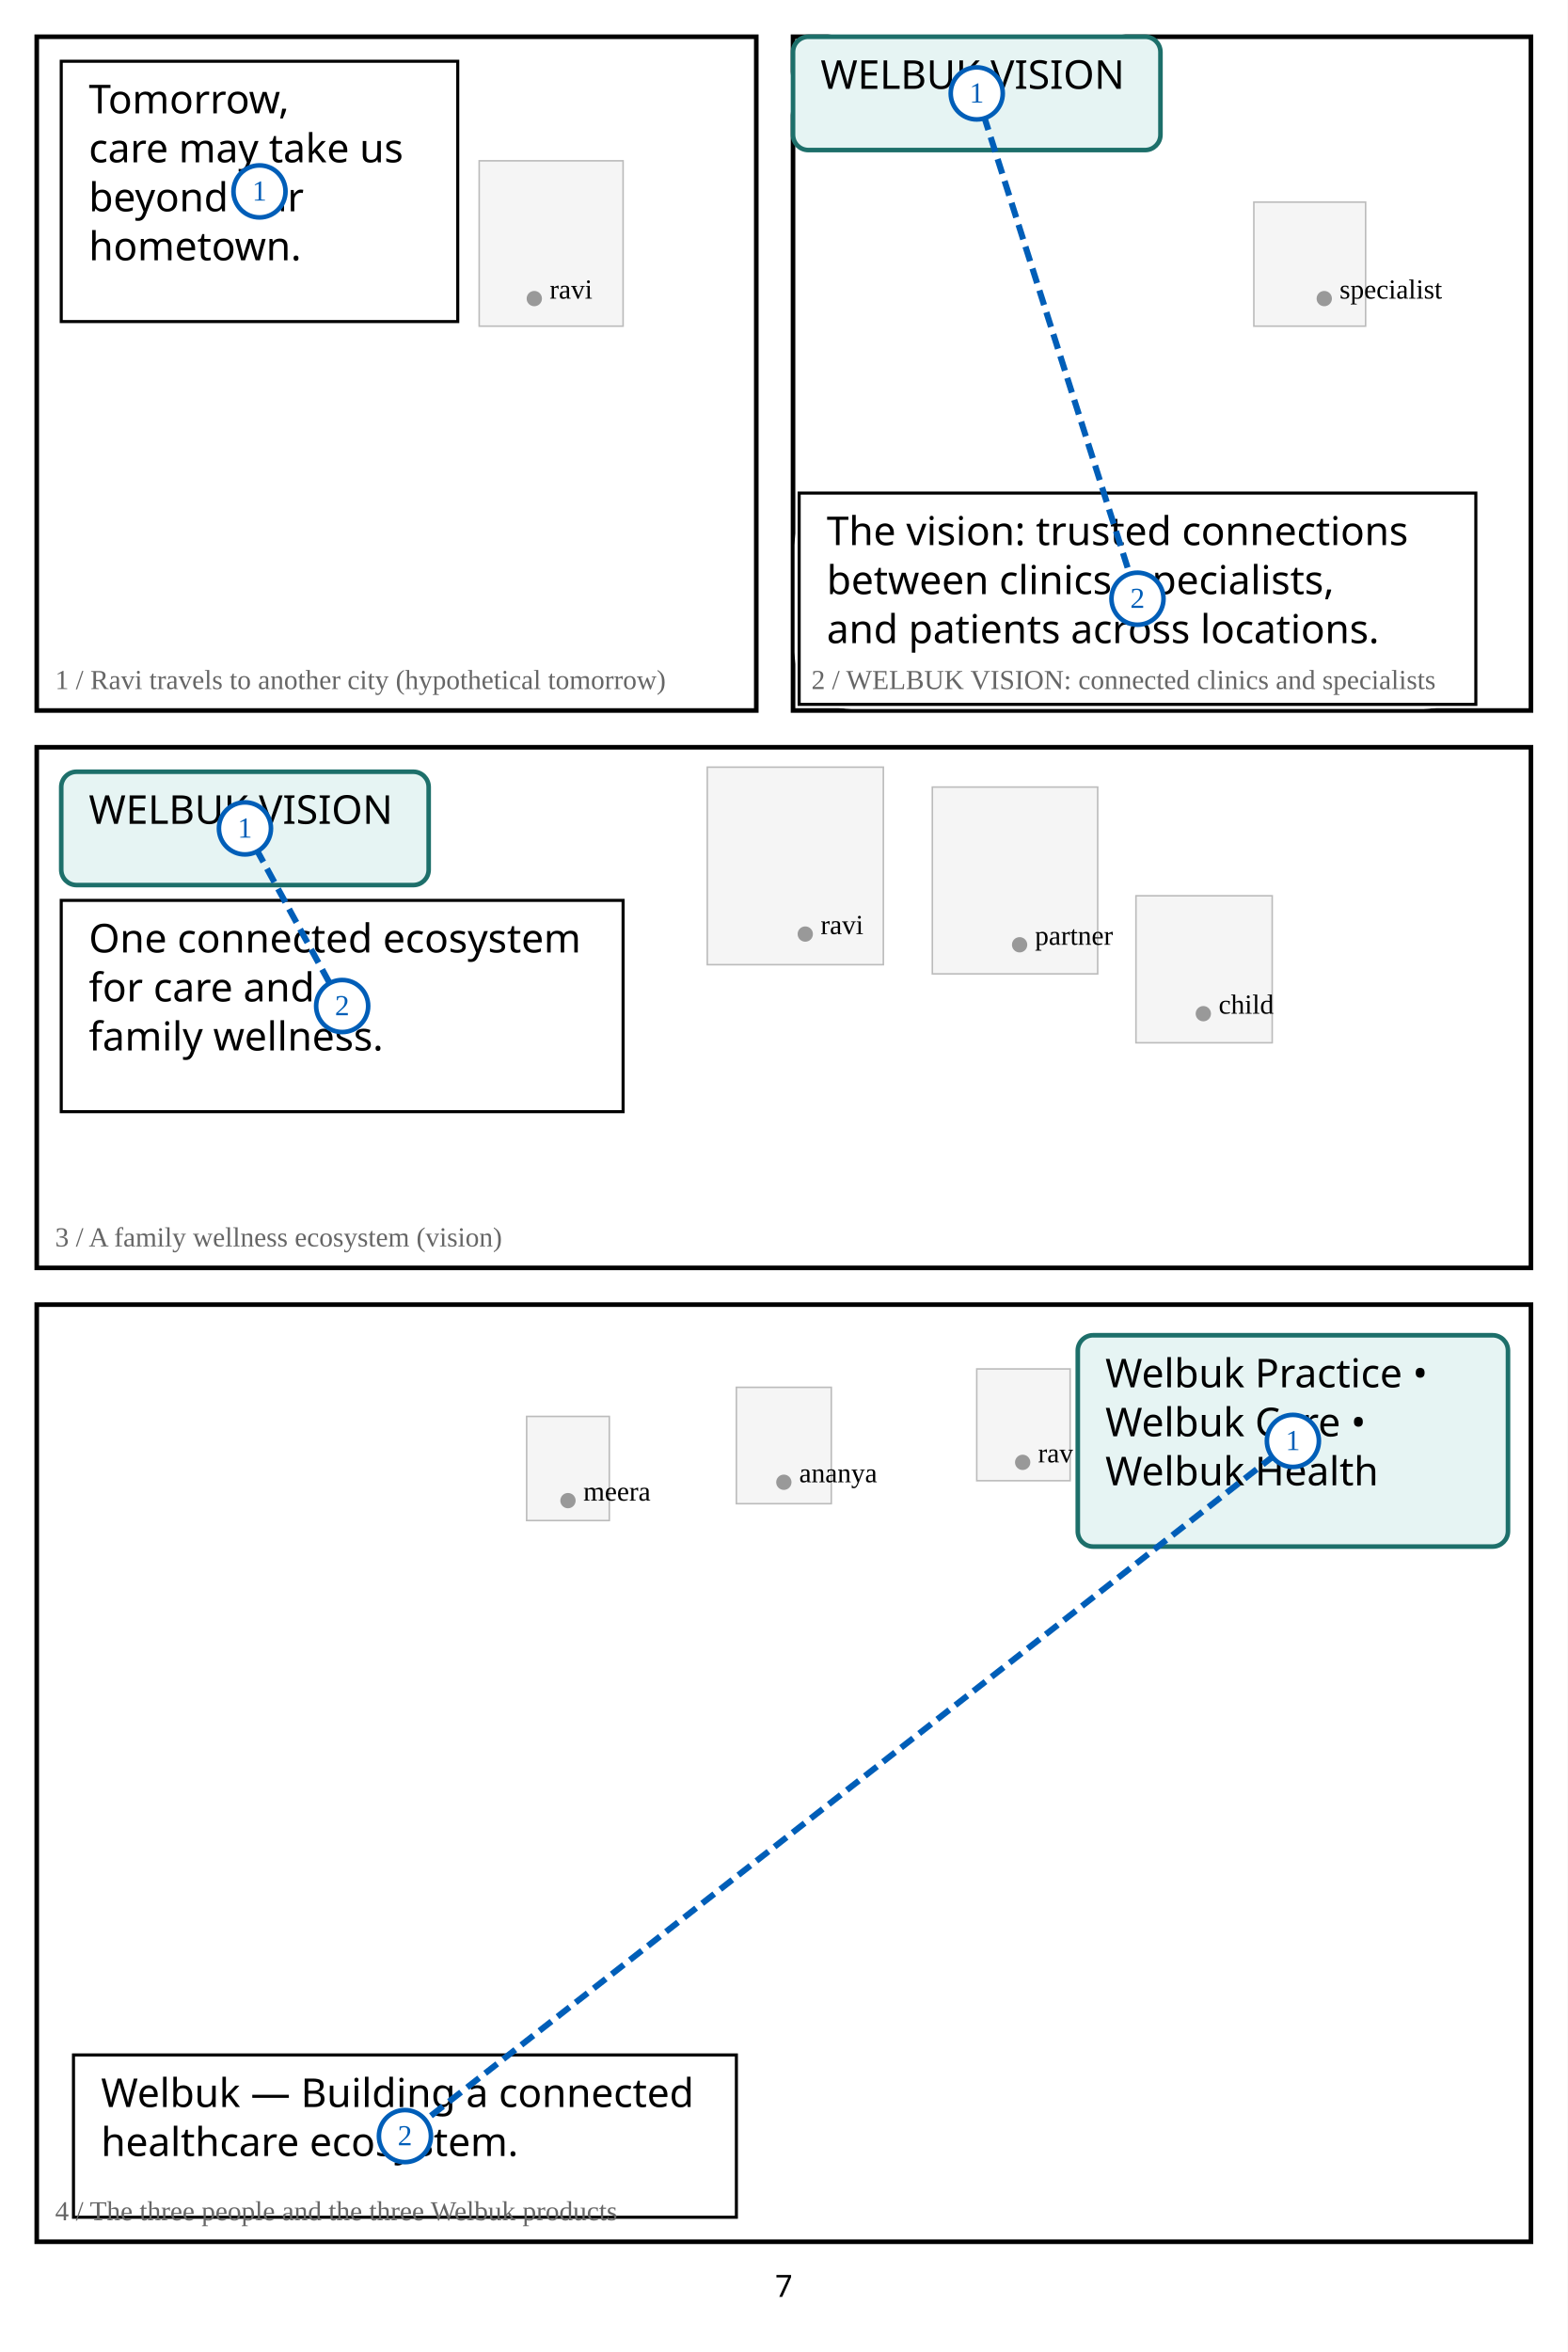
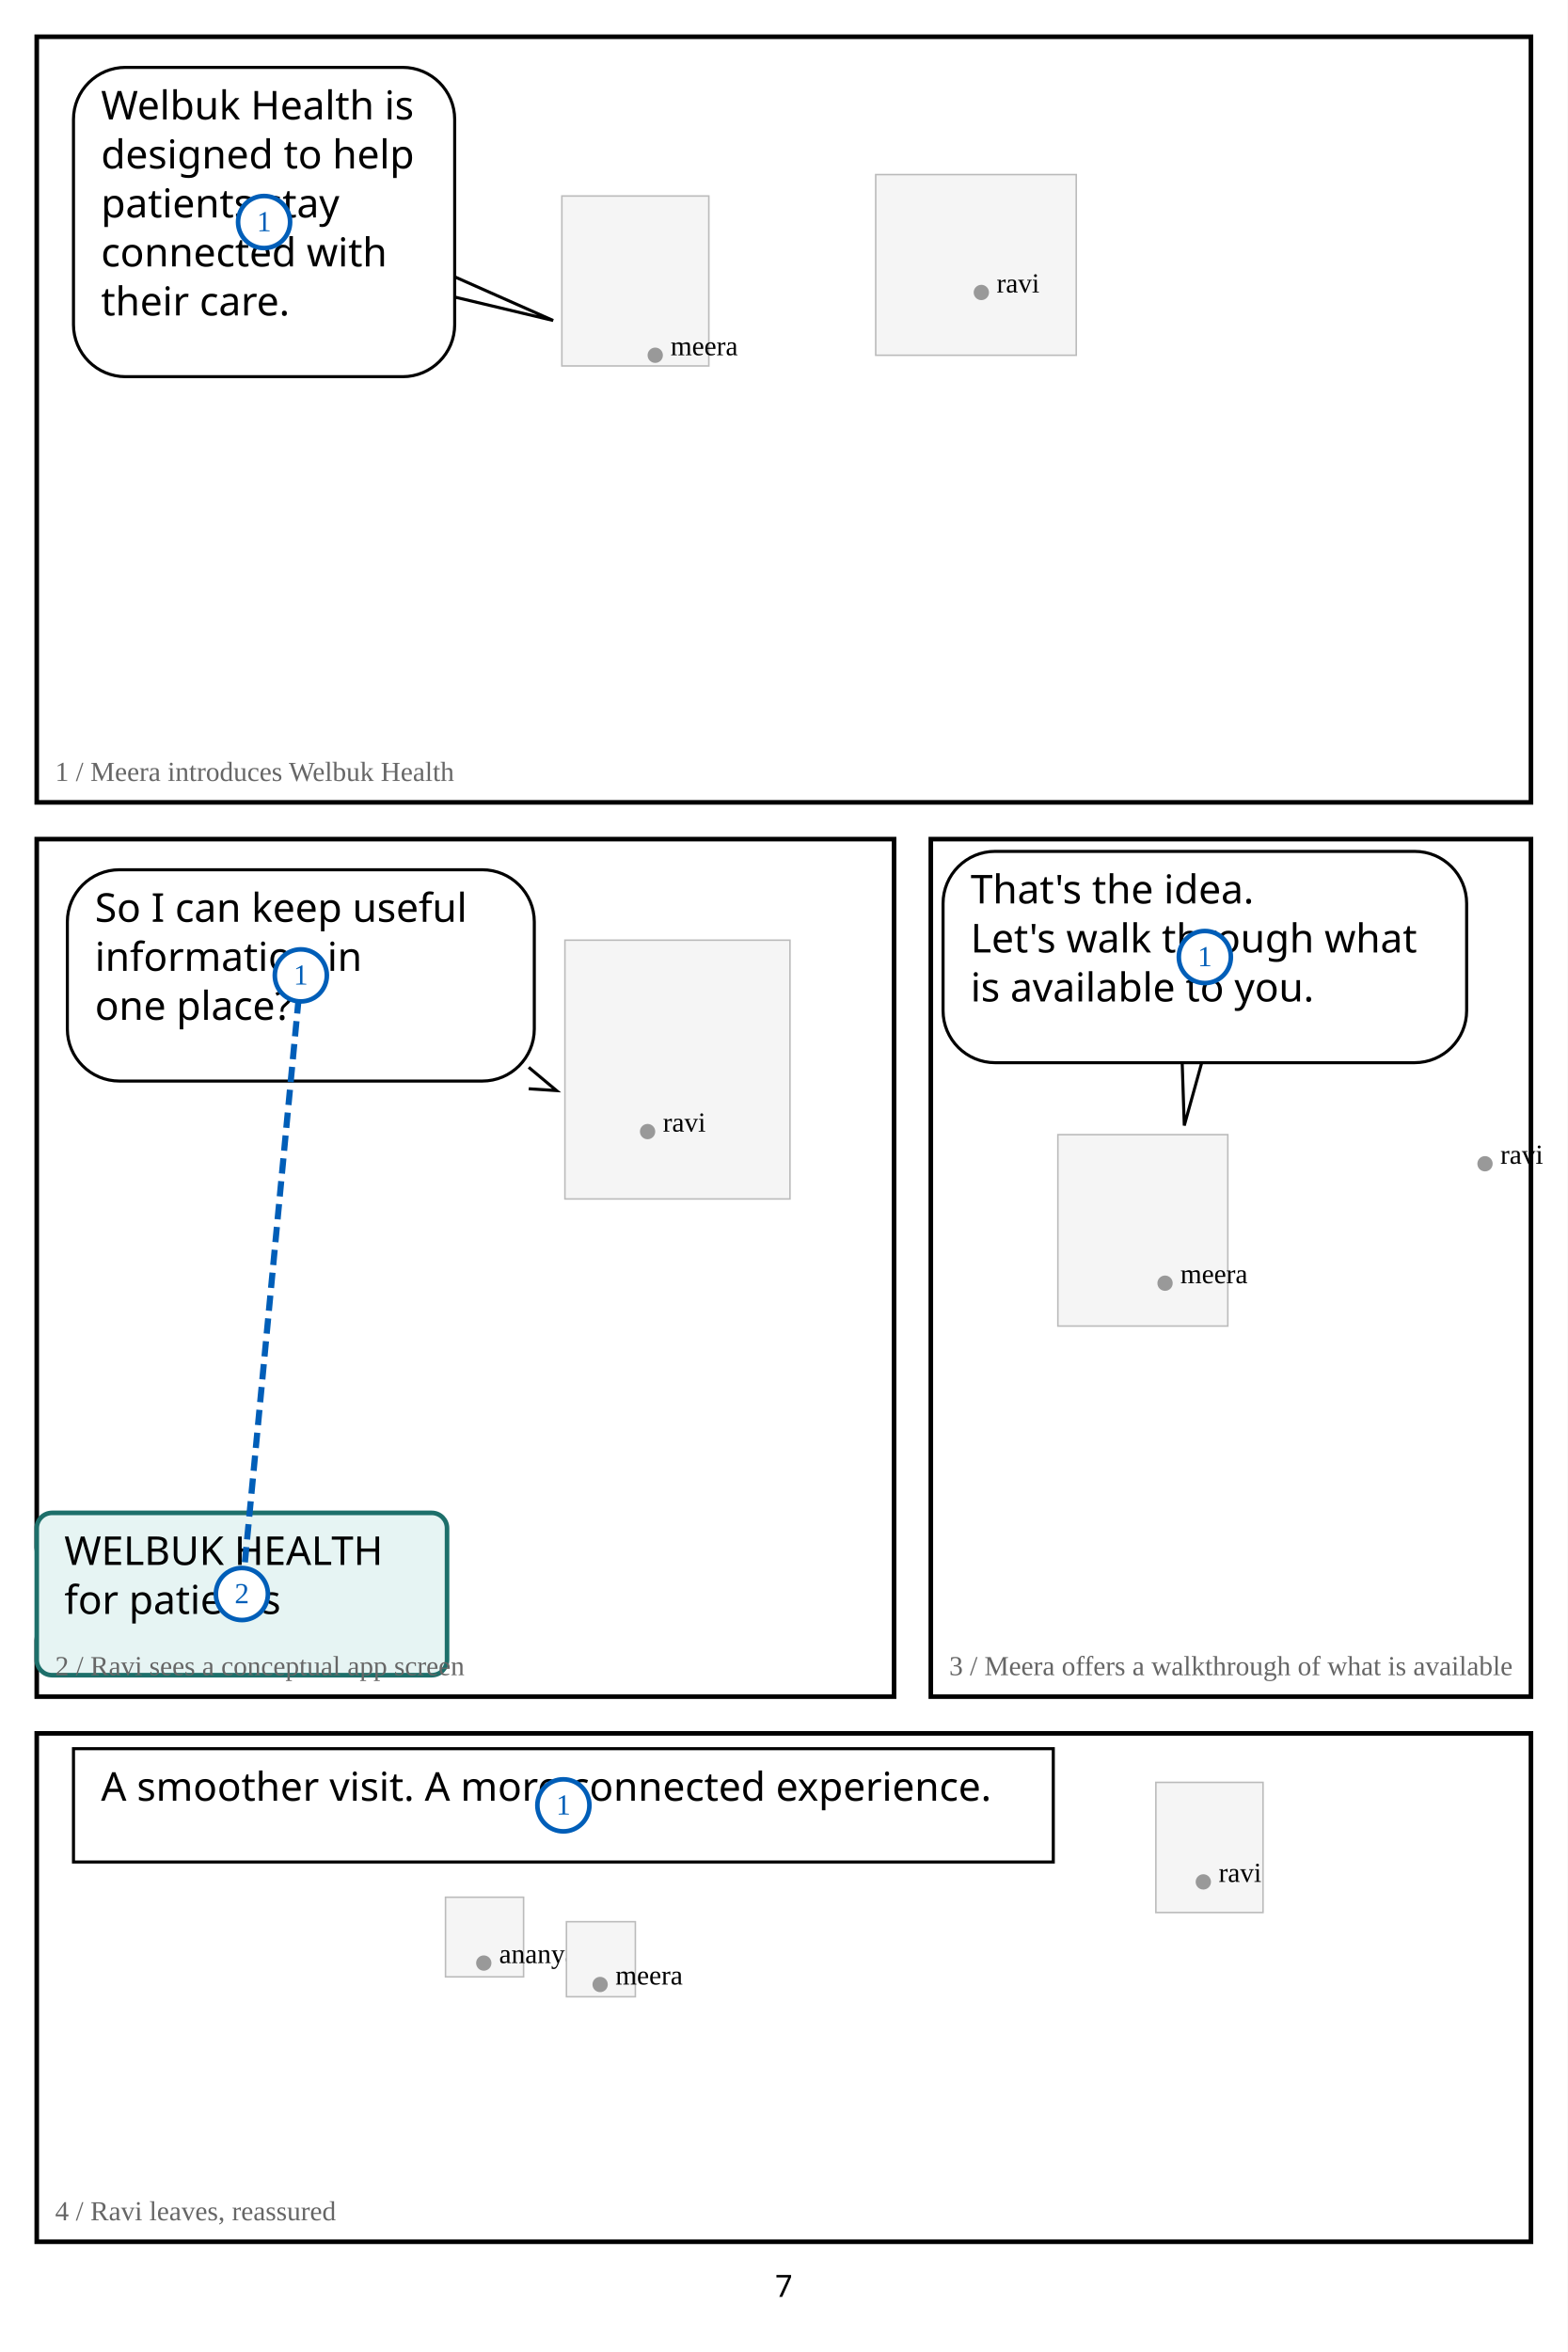
<svg xmlns="http://www.w3.org/2000/svg" width="1024" height="1536" viewBox="0 0 1024 1536">
  <rect width="1024" height="1536" fill="white" />
-   <rect x="313" y="105" width="94" height="108" fill="#f5f5f5" stroke="#bbb" />
-   <circle cx="349" cy="195" r="5" fill="#999" />
-   <text x="359" y="195" font-size="18">ravi</text>
-   <rect x="24" y="24" width="470" height="440" fill="none" stroke="black" stroke-width="3" />
-   <rect x="40" y="40" width="259" height="170" rx="34" fill="white" stroke="white" stroke-width="6" />
-   <rect x="40" y="40" width="259" height="170" fill="white" stroke="black" stroke-width="2" />
-   <text x="58" y="74" font-family="Meiryo,MS Gothic,sans-serif" font-size="26" fill="black">Tomorrow, </text>
-   <text x="58" y="106" font-family="Meiryo,MS Gothic,sans-serif" font-size="26" fill="black">care may take us </text>
-   <text x="58" y="138" font-family="Meiryo,MS Gothic,sans-serif" font-size="26" fill="black">beyond our </text>
-   <text x="58" y="170" font-family="Meiryo,MS Gothic,sans-serif" font-size="26" fill="black">hometown.</text>
-   <text x="36" y="450" font-size="18" fill="#666">1 / Ravi travels to another city (hypothetical tomorrow)</text>
-   <rect x="819" y="132" width="73" height="81" fill="#f5f5f5" stroke="#bbb" />
-   <circle cx="865" cy="195" r="5" fill="#999" />
-   <text x="875" y="195" font-size="18">specialist</text>
-   <rect x="518" y="24" width="482" height="440" fill="none" stroke="black" stroke-width="3" />
-   <rect x="518" y="24" width="240" height="74" rx="34" fill="white" stroke="white" stroke-width="6" />
-   <rect x="522" y="322" width="442" height="138" rx="34" fill="white" stroke="white" stroke-width="6" />
-   <rect x="518" y="24" width="240" height="74" rx="10" fill="#e6f4f3" stroke="#1d6f6a" stroke-width="3" />
-   <text x="536" y="58" font-family="Meiryo,MS Gothic,sans-serif" font-size="26" fill="black">WELBUK VISION</text>
-   <rect x="522" y="322" width="442" height="138" fill="white" stroke="black" stroke-width="2" />
-   <text x="540" y="356" font-family="Meiryo,MS Gothic,sans-serif" font-size="26" fill="black">The vision: trusted connections </text>
-   <text x="540" y="388" font-family="Meiryo,MS Gothic,sans-serif" font-size="26" fill="black">between clinics, specialists, </text>
-   <text x="540" y="420" font-family="Meiryo,MS Gothic,sans-serif" font-size="26" fill="black">and patients across locations.</text>
-   <text x="530" y="450" font-size="18" fill="#666">2 / WELBUK VISION: connected clinics and specialists</text>
-   <rect x="462" y="501" width="115" height="129" fill="#f5f5f5" stroke="#bbb" />
-   <circle cx="526" cy="610" r="5" fill="#999" />
-   <text x="536" y="610" font-size="18">ravi</text>
-   <rect x="609" y="514" width="108" height="122" fill="#f5f5f5" stroke="#bbb" />
-   <circle cx="666" cy="617" r="5" fill="#999" />
-   <text x="676" y="617" font-size="18">partner</text>
-   <rect x="742" y="585" width="89" height="96" fill="#f5f5f5" stroke="#bbb" />
-   <circle cx="786" cy="662" r="5" fill="#999" />
-   <text x="796" y="662" font-size="18">child</text>
-   <rect x="24" y="488" width="976" height="340" fill="none" stroke="black" stroke-width="3" />
-   <rect x="40" y="504" width="240" height="74" rx="34" fill="white" stroke="white" stroke-width="6" />
-   <rect x="40" y="588" width="367" height="138" rx="34" fill="white" stroke="white" stroke-width="6" />
-   <rect x="40" y="504" width="240" height="74" rx="10" fill="#e6f4f3" stroke="#1d6f6a" stroke-width="3" />
-   <text x="58" y="538" font-family="Meiryo,MS Gothic,sans-serif" font-size="26" fill="black">WELBUK VISION</text>
-   <rect x="40" y="588" width="367" height="138" fill="white" stroke="black" stroke-width="2" />
-   <text x="58" y="622" font-family="Meiryo,MS Gothic,sans-serif" font-size="26" fill="black">One connected ecosystem </text>
-   <text x="58" y="654" font-family="Meiryo,MS Gothic,sans-serif" font-size="26" fill="black">for care and </text>
-   <text x="58" y="686" font-family="Meiryo,MS Gothic,sans-serif" font-size="26" fill="black">family wellness.</text>
-   <text x="36" y="814" font-size="18" fill="#666">3 / A family wellness ecosystem (vision)</text>
-   <rect x="344" y="925" width="54" height="68" fill="#f5f5f5" stroke="#bbb" />
-   <circle cx="371" cy="980" r="5" fill="#999" />
-   <text x="381" y="980" font-size="18">meera</text>
-   <rect x="481" y="906" width="62" height="76" fill="#f5f5f5" stroke="#bbb" />
-   <circle cx="512" cy="968" r="5" fill="#999" />
-   <text x="522" y="968" font-size="18">ananya</text>
-   <rect x="638" y="894" width="61" height="73" fill="#f5f5f5" stroke="#bbb" />
-   <circle cx="668" cy="955" r="5" fill="#999" />
-   <text x="678" y="955" font-size="18">ravi</text>
-   <rect x="24" y="852" width="976" height="612" fill="none" stroke="black" stroke-width="3" />
-   <rect x="704" y="872" width="281" height="138" rx="34" fill="white" stroke="white" stroke-width="6" />
-   <rect x="48" y="1342" width="433" height="106" rx="34" fill="white" stroke="white" stroke-width="6" />
-   <rect x="704" y="872" width="281" height="138" rx="10" fill="#e6f4f3" stroke="#1d6f6a" stroke-width="3" />
-   <text x="722" y="906" font-family="Meiryo,MS Gothic,sans-serif" font-size="26" fill="black">Welbuk Practice • </text>
-   <text x="722" y="938" font-family="Meiryo,MS Gothic,sans-serif" font-size="26" fill="black">Welbuk Care • </text>
-   <text x="722" y="970" font-family="Meiryo,MS Gothic,sans-serif" font-size="26" fill="black">Welbuk Health</text>
-   <rect x="48" y="1342" width="433" height="106" fill="white" stroke="black" stroke-width="2" />
-   <text x="66" y="1376" font-family="Meiryo,MS Gothic,sans-serif" font-size="26" fill="black">Welbuk — Building a connected </text>
-   <text x="66" y="1408" font-family="Meiryo,MS Gothic,sans-serif" font-size="26" fill="black">healthcare ecosystem.</text>
-   <text x="36" y="1450" font-size="18" fill="#666">4 / The three people and the three Welbuk products</text>
+   <rect x="367" y="128" width="96" height="111" fill="#f5f5f5" stroke="#bbb" />
+   <circle cx="428" cy="232" r="5" fill="#999" />
+   <text x="438" y="232" font-size="18">meera</text>
+   <rect x="572" y="114" width="131" height="118" fill="#f5f5f5" stroke="#bbb" />
+   <circle cx="641" cy="191" r="5" fill="#999" />
+   <text x="651" y="191" font-size="18">ravi</text>
+   <rect x="24" y="24" width="976" height="500" fill="none" stroke="black" stroke-width="3" />
+   <rect x="48" y="44" width="249" height="202" rx="34" fill="white" stroke="white" stroke-width="6" />
+   <path d="M 293.213 179.104 L 361.32 209.295 L 293.213 193.104 Z" fill="white" stroke="white" stroke-width="6" stroke-linejoin="round" />
+   <path data-speaker="meera" d="M 293.213 179.104 L 361.32 209.295 L 293.213 193.104" fill="white" stroke="black" stroke-width="2" />
+   <rect x="48" y="44" width="249" height="202" rx="34" fill="white" stroke="black" stroke-width="2" />
+   <text x="66" y="78" font-family="Meiryo,MS Gothic,sans-serif" font-size="26" fill="black">Welbuk Health is </text>
+   <text x="66" y="110" font-family="Meiryo,MS Gothic,sans-serif" font-size="26" fill="black">designed to help </text>
+   <text x="66" y="142" font-family="Meiryo,MS Gothic,sans-serif" font-size="26" fill="black">patients stay </text>
+   <text x="66" y="174" font-family="Meiryo,MS Gothic,sans-serif" font-size="26" fill="black">connected with </text>
+   <text x="66" y="206" font-family="Meiryo,MS Gothic,sans-serif" font-size="26" fill="black">their care.</text>
+   <text x="36" y="510" font-size="18" fill="#666">1 / Meera introduces Welbuk Health</text>
+   <rect x="369" y="614" width="147" height="169" fill="#f5f5f5" stroke="#bbb" />
+   <circle cx="423" cy="739" r="5" fill="#999" />
+   <text x="433" y="739" font-size="18">ravi</text>
+   <rect x="24" y="548" width="560" height="560" fill="none" stroke="black" stroke-width="3" />
+   <rect x="44" y="568" width="305" height="138" rx="34" fill="white" stroke="white" stroke-width="6" />
+   <path d="M 345.353 697.033 L 363.529 712.218 L 345.353 711.033 Z" fill="white" stroke="white" stroke-width="6" stroke-linejoin="round" />
+   <rect x="24" y="988" width="268" height="106" rx="34" fill="white" stroke="white" stroke-width="6" />
+   <path data-speaker="ravi" d="M 345.353 697.033 L 363.529 712.218 L 345.353 711.033" fill="white" stroke="black" stroke-width="2" />
+   <rect x="44" y="568" width="305" height="138" rx="34" fill="white" stroke="black" stroke-width="2" />
+   <text x="62" y="602" font-family="Meiryo,MS Gothic,sans-serif" font-size="26" fill="black">So I can keep useful </text>
+   <text x="62" y="634" font-family="Meiryo,MS Gothic,sans-serif" font-size="26" fill="black">information in </text>
+   <text x="62" y="666" font-family="Meiryo,MS Gothic,sans-serif" font-size="26" fill="black">one place?</text>
+   <rect x="24" y="988" width="268" height="106" rx="10" fill="#e6f4f3" stroke="#1d6f6a" stroke-width="3" />
+   <text x="42" y="1022" font-family="Meiryo,MS Gothic,sans-serif" font-size="26" fill="black">WELBUK HEALTH </text>
+   <text x="42" y="1054" font-family="Meiryo,MS Gothic,sans-serif" font-size="26" fill="black">for patients</text>
+   <text x="36" y="1094" font-size="18" fill="#666">2 / Ravi sees a conceptual app screen</text>
+   <rect x="691" y="741" width="111" height="125" fill="#f5f5f5" stroke="#bbb" />
+   <circle cx="761" cy="838" r="5" fill="#999" />
+   <text x="771" y="838" font-size="18">meera</text>
+   <circle cx="970" cy="760" r="5" fill="#999" />
+   <text x="980" y="760" font-size="18">ravi</text>
+   <rect x="608" y="548" width="392" height="560" fill="none" stroke="black" stroke-width="3" />
+   <rect x="616" y="556" width="342" height="138" rx="34" fill="white" stroke="white" stroke-width="6" />
+   <path d="M 772.062 690.029 L 773.567 735.044 L 786.062 690.029 Z" fill="white" stroke="white" stroke-width="6" stroke-linejoin="round" />
+   <path data-speaker="meera" d="M 772.062 690.029 L 773.567 735.044 L 786.062 690.029" fill="white" stroke="black" stroke-width="2" />
+   <rect x="616" y="556" width="342" height="138" rx="34" fill="white" stroke="black" stroke-width="2" />
+   <text x="634" y="590" font-family="Meiryo,MS Gothic,sans-serif" font-size="26" fill="black">That's the idea. </text>
+   <text x="634" y="622" font-family="Meiryo,MS Gothic,sans-serif" font-size="26" fill="black">Let's walk through what </text>
+   <text x="634" y="654" font-family="Meiryo,MS Gothic,sans-serif" font-size="26" fill="black">is available to you.</text>
+   <text x="620" y="1094" font-size="18" fill="#666">3 / Meera offers a walkthrough of what is available</text>
+   <rect x="755" y="1164" width="70" height="85" fill="#f5f5f5" stroke="#bbb" />
+   <circle cx="786" cy="1229" r="5" fill="#999" />
+   <text x="796" y="1229" font-size="18">ravi</text>
+   <rect x="291" y="1239" width="51" height="52" fill="#f5f5f5" stroke="#bbb" />
+   <circle cx="316" cy="1282" r="5" fill="#999" />
+   <text x="326" y="1282" font-size="18">ananya</text>
+   <rect x="370" y="1255" width="45" height="49" fill="#f5f5f5" stroke="#bbb" />
+   <circle cx="392" cy="1296" r="5" fill="#999" />
+   <text x="402" y="1296" font-size="18">meera</text>
+   <rect x="24" y="1132" width="976" height="332" fill="none" stroke="black" stroke-width="3" />
+   <rect x="48" y="1142" width="640" height="74" rx="34" fill="white" stroke="white" stroke-width="6" />
+   <rect x="48" y="1142" width="640" height="74" fill="white" stroke="black" stroke-width="2" />
+   <text x="66" y="1176" font-family="Meiryo,MS Gothic,sans-serif" font-size="26" fill="black">A smoother visit. A more connected experience.</text>
+   <text x="36" y="1450" font-size="18" fill="#666">4 / Ravi leaves, reassured</text>
  <text x="512" y="1500" text-anchor="middle" font-family="sans-serif" font-size="20">7</text>
-   <circle cx="169.5" cy="125" r="17" fill="white" stroke="#005eb8" stroke-width="3" />
-   <text x="169.5" y="131" text-anchor="middle" font-size="19" fill="#005eb8">1</text>
-   <polyline points="638,61 743,391" fill="none" stroke="#005eb8" stroke-width="4" stroke-dasharray="10 5" />
-   <circle cx="638" cy="61" r="17" fill="white" stroke="#005eb8" stroke-width="3" />
-   <text x="638" y="67" text-anchor="middle" font-size="19" fill="#005eb8">1</text>
-   <circle cx="743" cy="391" r="17" fill="white" stroke="#005eb8" stroke-width="3" />
-   <text x="743" y="397" text-anchor="middle" font-size="19" fill="#005eb8">2</text>
-   <polyline points="160,541 223.5,657" fill="none" stroke="#005eb8" stroke-width="4" stroke-dasharray="10 5" />
-   <circle cx="160" cy="541" r="17" fill="white" stroke="#005eb8" stroke-width="3" />
-   <text x="160" y="547" text-anchor="middle" font-size="19" fill="#005eb8">1</text>
-   <circle cx="223.5" cy="657" r="17" fill="white" stroke="#005eb8" stroke-width="3" />
-   <text x="223.5" y="663" text-anchor="middle" font-size="19" fill="#005eb8">2</text>
-   <polyline points="844.5,941 264.5,1395" fill="none" stroke="#005eb8" stroke-width="4" stroke-dasharray="10 5" />
-   <circle cx="844.5" cy="941" r="17" fill="white" stroke="#005eb8" stroke-width="3" />
-   <text x="844.5" y="947" text-anchor="middle" font-size="19" fill="#005eb8">1</text>
-   <circle cx="264.5" cy="1395" r="17" fill="white" stroke="#005eb8" stroke-width="3" />
-   <text x="264.5" y="1401" text-anchor="middle" font-size="19" fill="#005eb8">2</text>
+   <circle cx="172.5" cy="145" r="17" fill="white" stroke="#005eb8" stroke-width="3" />
+   <text x="172.5" y="151" text-anchor="middle" font-size="19" fill="#005eb8">1</text>
+   <polyline points="196.5,637 158,1041" fill="none" stroke="#005eb8" stroke-width="4" stroke-dasharray="10 5" />
+   <circle cx="196.5" cy="637" r="17" fill="white" stroke="#005eb8" stroke-width="3" />
+   <text x="196.5" y="643" text-anchor="middle" font-size="19" fill="#005eb8">1</text>
+   <circle cx="158" cy="1041" r="17" fill="white" stroke="#005eb8" stroke-width="3" />
+   <text x="158" y="1047" text-anchor="middle" font-size="19" fill="#005eb8">2</text>
+   <circle cx="787" cy="625" r="17" fill="white" stroke="#005eb8" stroke-width="3" />
+   <text x="787" y="631" text-anchor="middle" font-size="19" fill="#005eb8">1</text>
+   <circle cx="368" cy="1179" r="17" fill="white" stroke="#005eb8" stroke-width="3" />
+   <text x="368" y="1185" text-anchor="middle" font-size="19" fill="#005eb8">1</text>
</svg>
